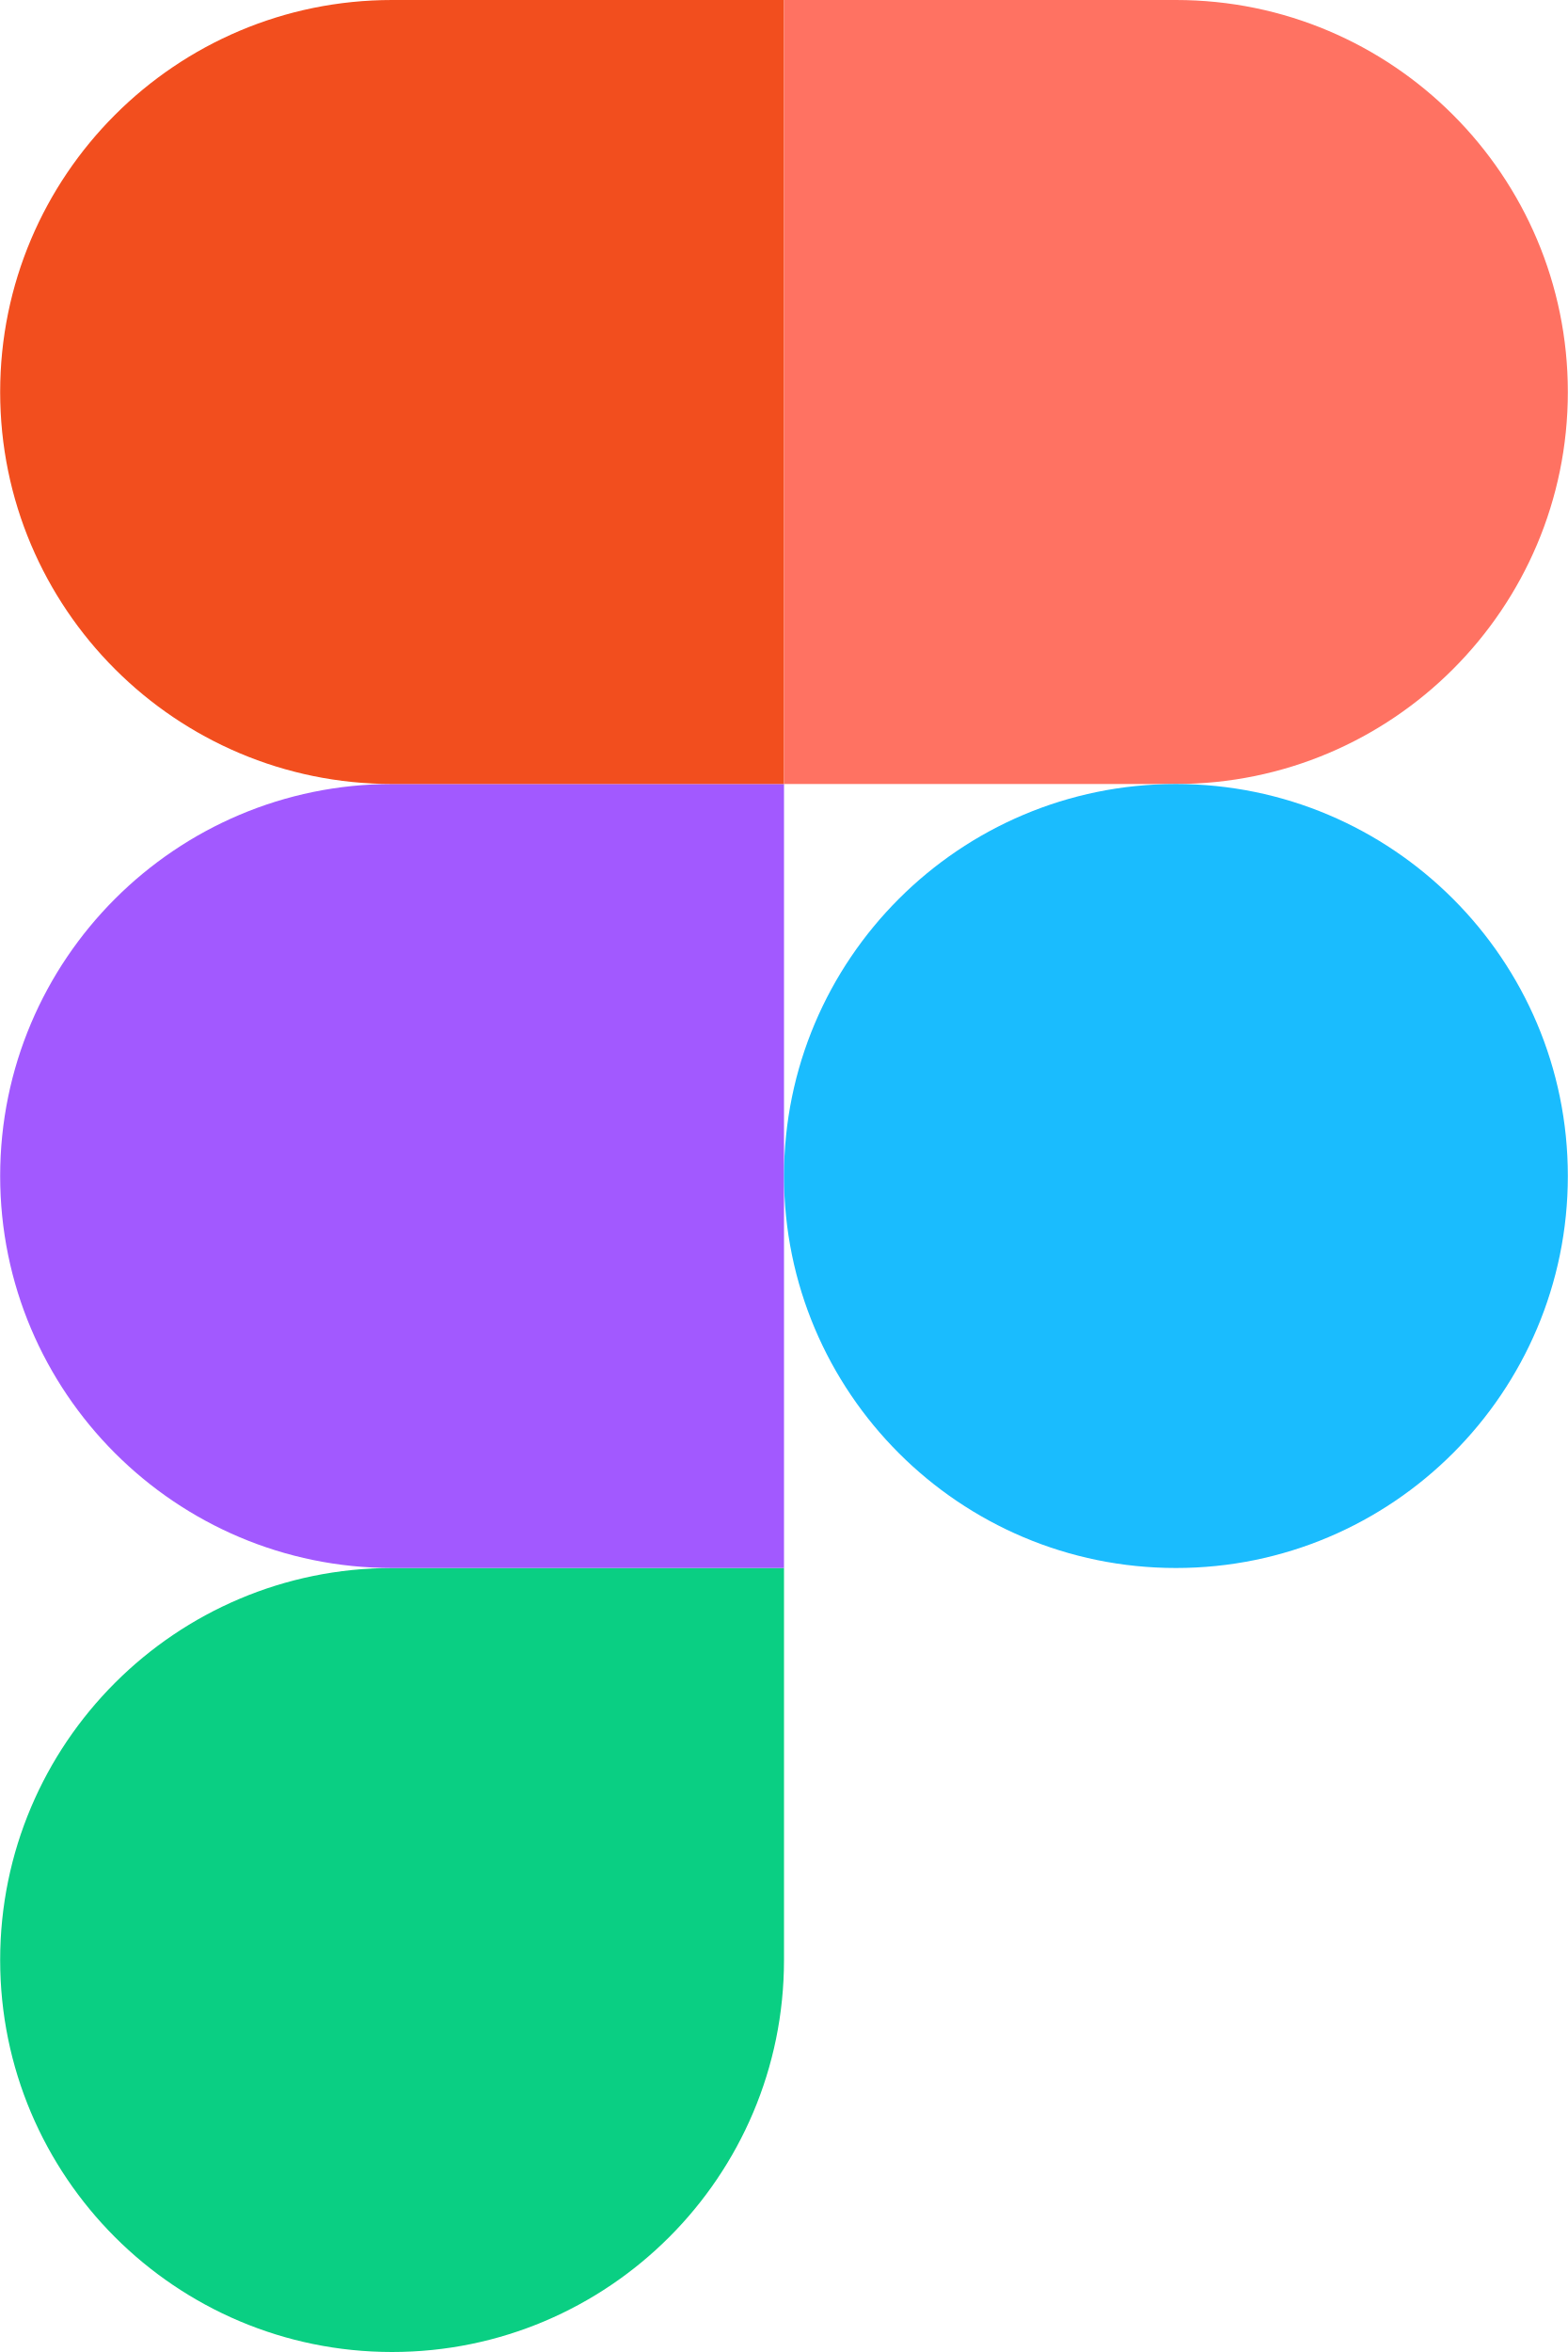
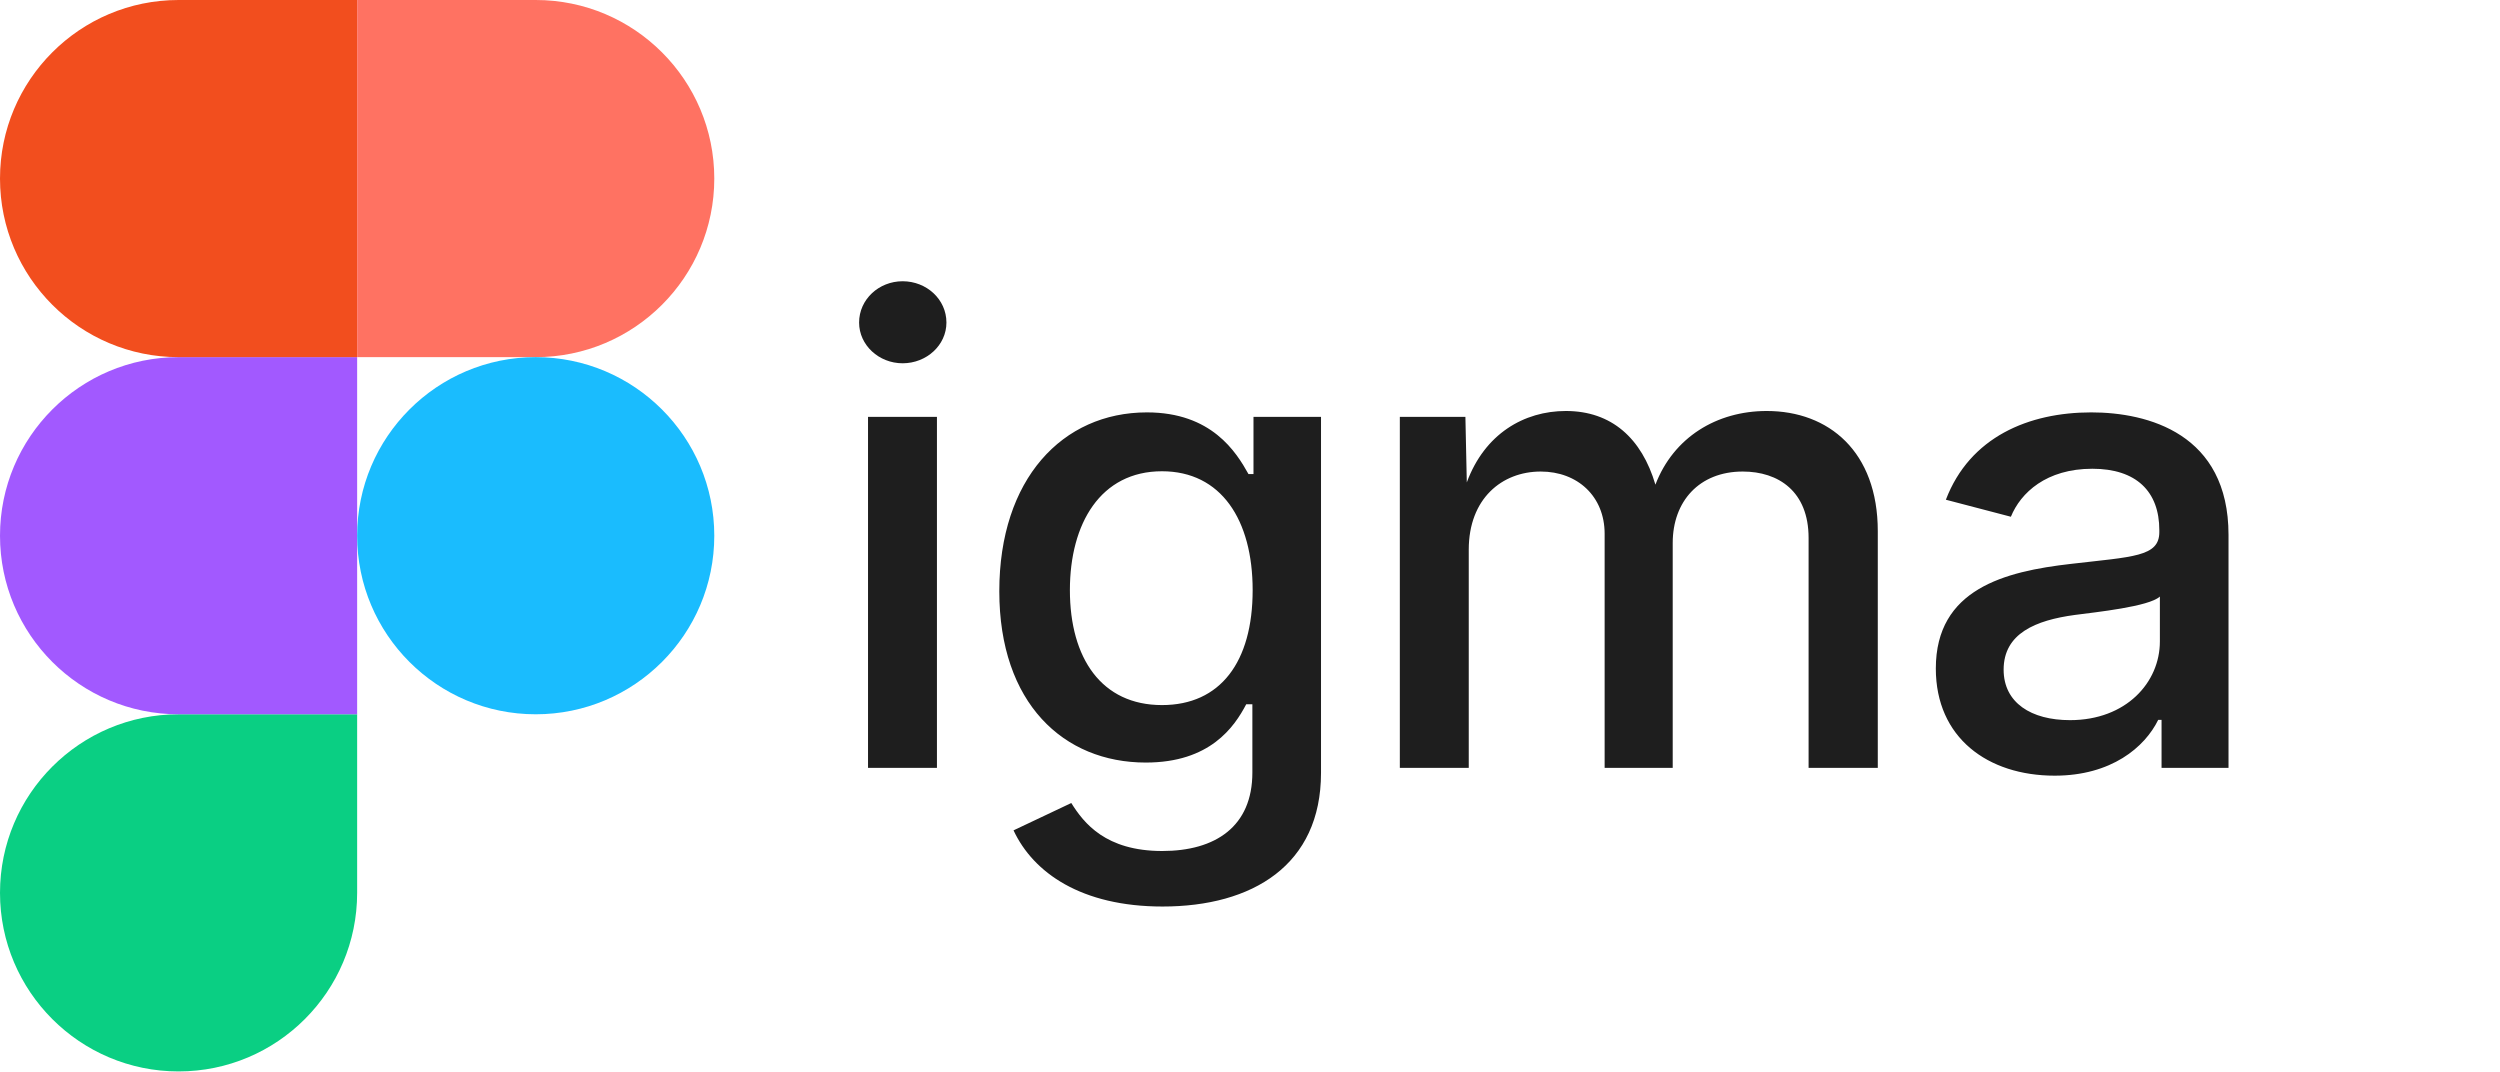
- <svg xmlns="http://www.w3.org/2000/svg" id="Layer_1" viewBox="0 0 200 300" width="1667" height="2500">
-   <style>.st0{fill:#0acf83}.st1{fill:#a259ff}.st2{fill:#f24e1e}.st3{fill:#ff7262}.st4{fill:#1abcfe}</style>
-   <path id="path0_fill" class="st0" d="M50 300c27.6 0 50-22.4 50-50v-50H50c-27.6 0-50 22.4-50 50s22.4 50 50 50z" />
-   <path id="path1_fill" class="st1" d="M0 150c0-27.6 22.4-50 50-50h50v100H50c-27.6 0-50-22.4-50-50z" />
-   <path id="path1_fill_1_" class="st2" d="M0 50C0 22.4 22.4 0 50 0h50v100H50C22.4 100 0 77.6 0 50z" />
-   <path id="path2_fill" class="st3" d="M100 0h50c27.6 0 50 22.4 50 50s-22.4 50-50 50h-50V0z" />
-   <path id="path3_fill" class="st4" d="M200 150c0 27.6-22.4 50-50 50s-50-22.4-50-50 22.4-50 50-50 50 22.4 50 50z" />
+ <svg xmlns="http://www.w3.org/2000/svg" viewBox="0 0 140 60" role="img" aria-label="Figma">
+   <g transform="translate(0, 0) scale(0.2)">
+     <path fill="#0ACF83" d="M50 300c27.6 0 50-22.4 50-50v-50H50c-27.6 0-50 22.4-50 50s22.4 50 50 50z" />
+     <path fill="#A259FF" d="M0 150c0-27.6 22.4-50 50-50h50v100H50c-27.6 0-50-22.4-50-50z" />
+     <path fill="#F24E1E" d="M0 50C0 22.4 22.4 0 50 0h50v100H50C22.4 100 0 77.6 0 50z" />
+     <path fill="#FF7262" d="M100 0h50c27.6 0 50 22.4 50 50s-22.4 50-50 50h-50V0z" />
+     <path fill="#1ABCFE" d="M200 150c0 27.6-22.4 50-50 50s-50-22.4-50-50 22.4-50 50-50 50 22.4 50 50z" />
+   </g>
+   <text x="46" y="43" font-family="'Inter', 'Helvetica Neue', Helvetica, Arial, sans-serif" font-size="36" font-weight="500" letter-spacing="-0.8" fill="#1E1E1E">igma</text>
</svg>
